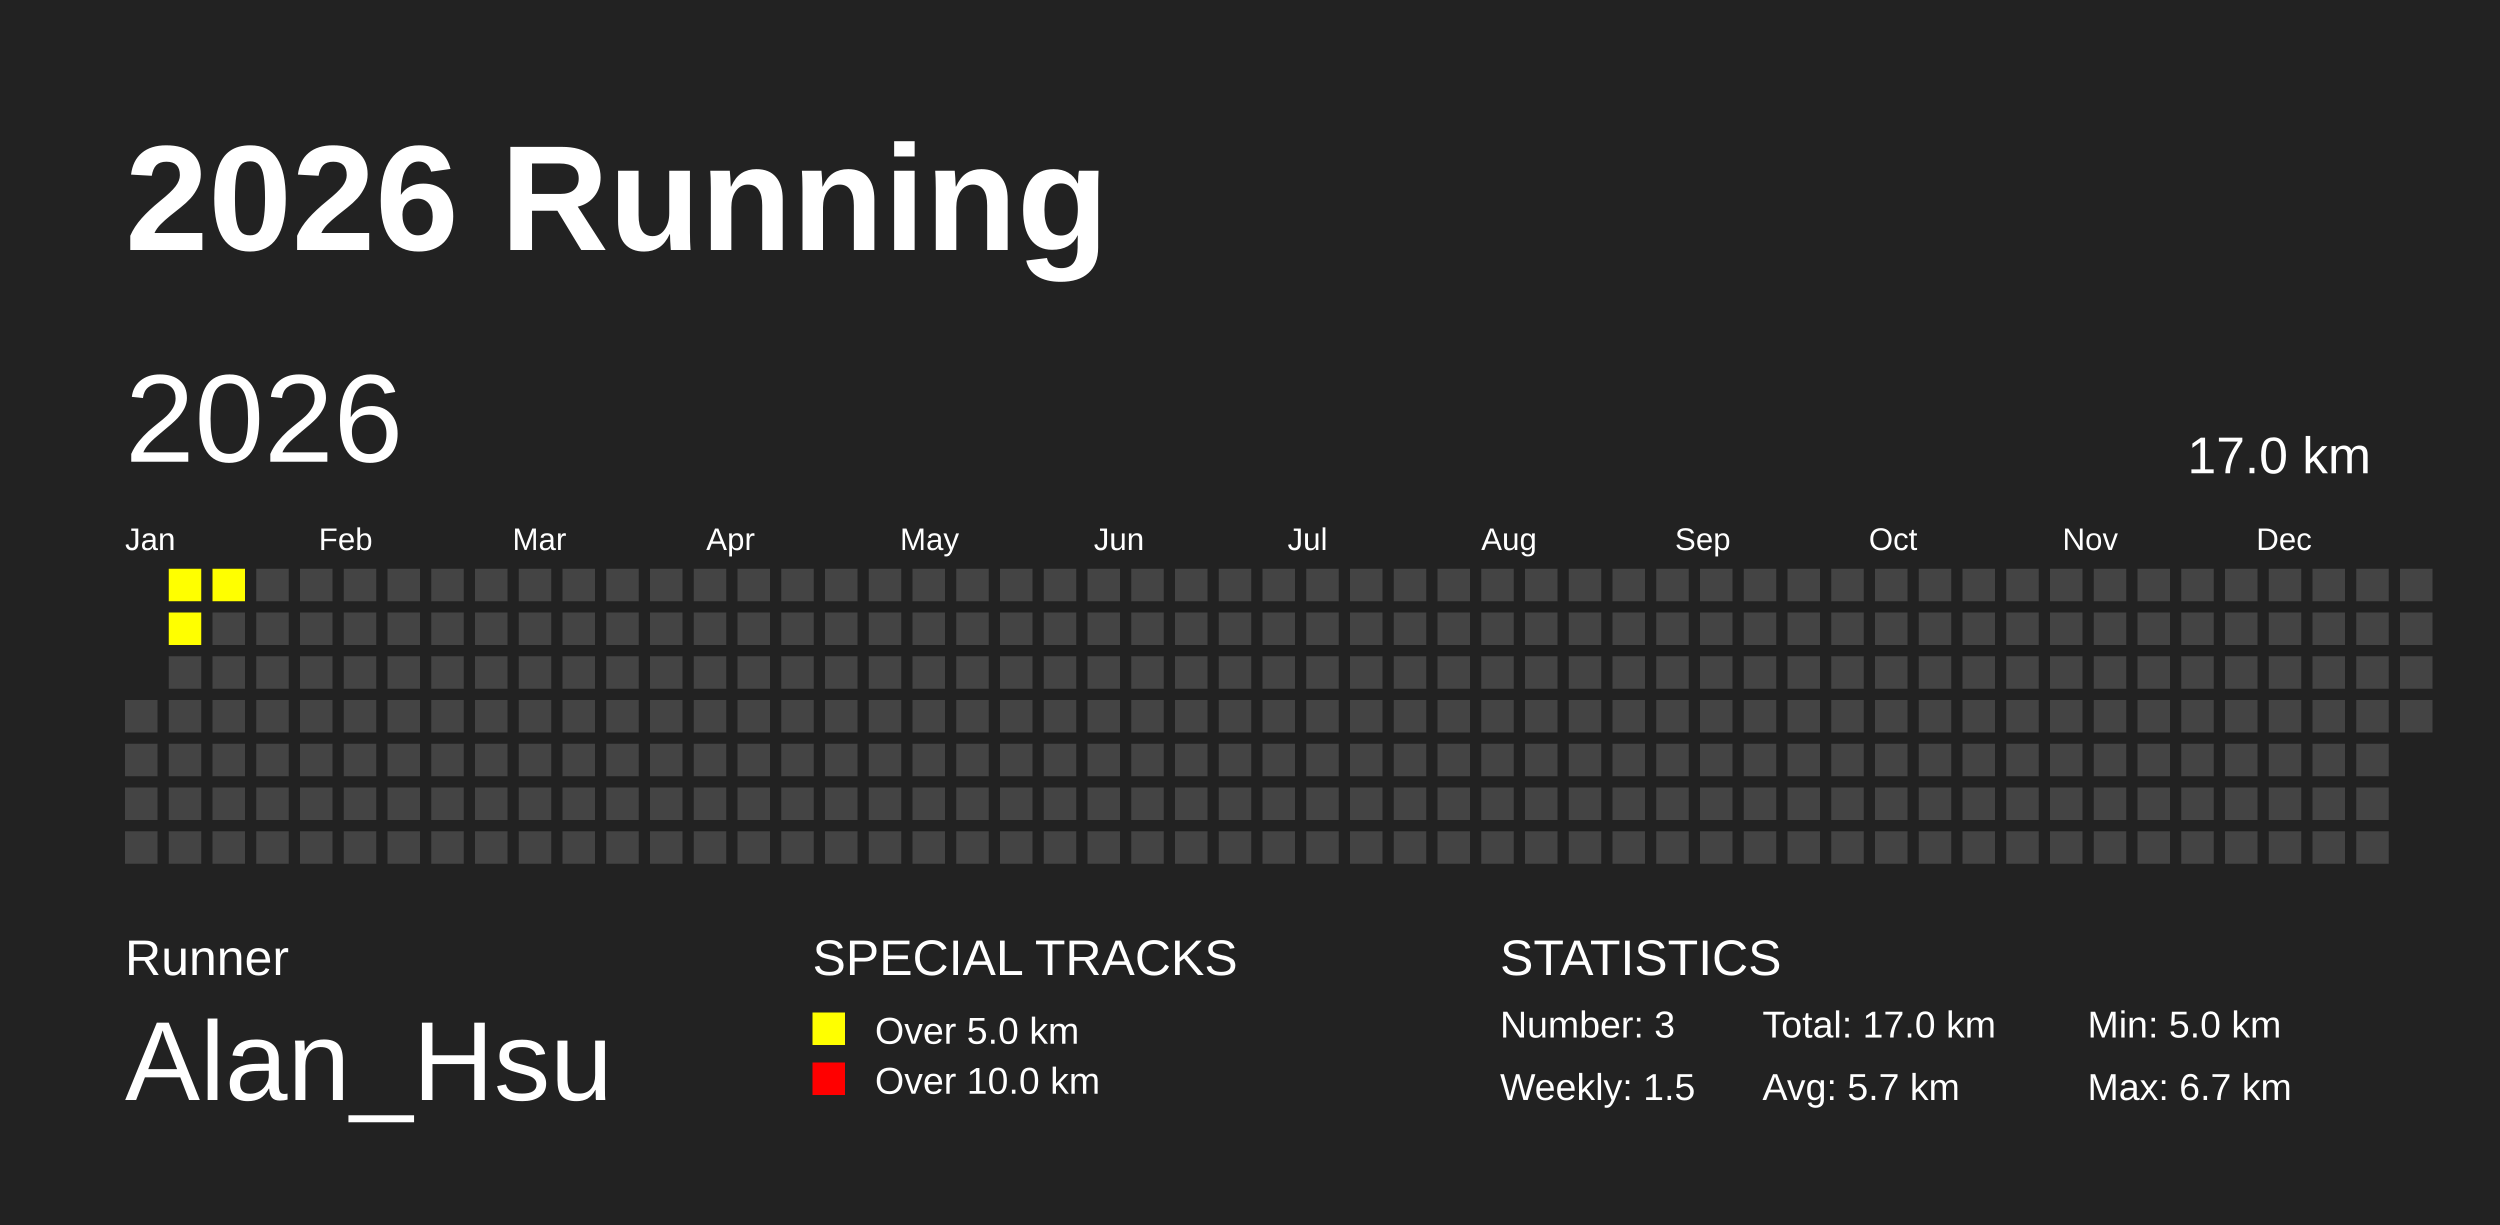
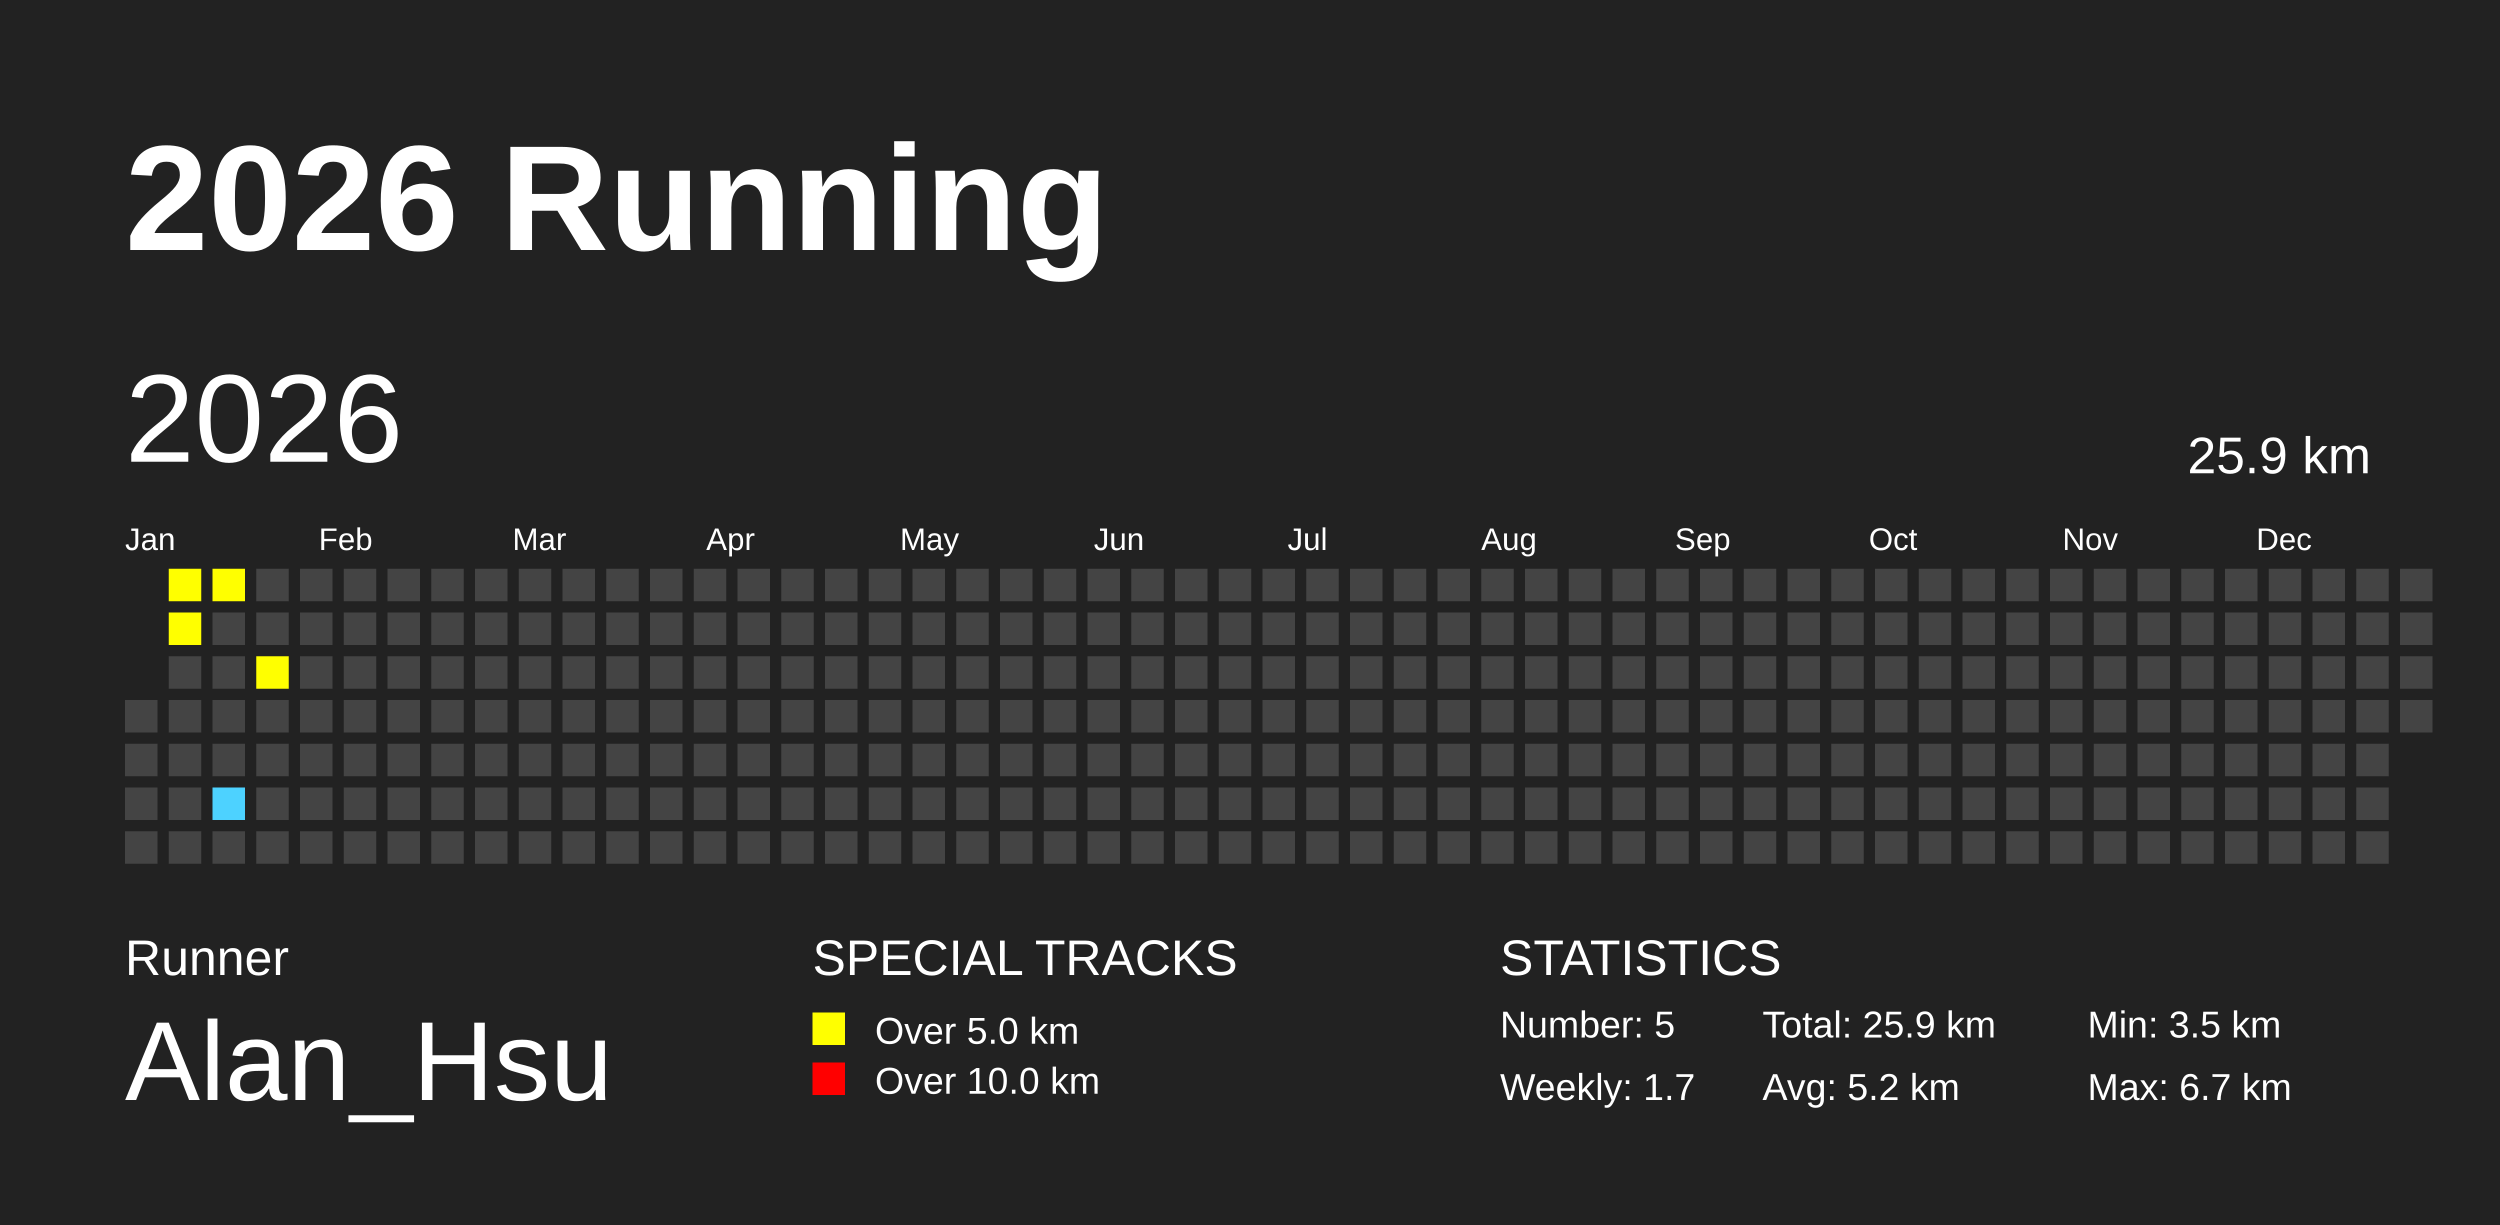
<svg xmlns="http://www.w3.org/2000/svg" baseProfile="full" height="98mm" version="1.1" viewBox="0,0,200,98" width="200mm">
  <defs />
  <rect fill="#222222" height="98" width="200" x="0" y="0" />
  <text fill="#FFFFFF" style="font-size:12px; font-family:Arial; font-weight:bold;" x="10" y="20">2026 Running</text>
  <text fill="#FFFFFF" style="font-size:4px; font-family:Arial" x="10" y="78">Runner</text>
  <text fill="#FFFFFF" style="font-size:9px; font-family:Arial" x="10" y="88">Alan_Hsu</text>
  <text fill="#FFFFFF" style="font-size:4px; font-family:Arial" x="65" y="78">SPECIAL TRACKS</text>
  <rect fill="yellow" height="2.6" width="2.6" x="65" y="81" />
  <text fill="#FFFFFF" style="font-size:3px; font-family:Arial" x="70" y="83.5">Over 5.0 km</text>
  <rect fill="red" height="2.6" width="2.6" x="65" y="85" />
  <text fill="#FFFFFF" style="font-size:3px; font-family:Arial" x="70" y="87.5">Over 10.0 km</text>
  <text fill="#FFFFFF" style="font-size:4px; font-family:Arial" x="120" y="78">STATISTICS</text>
-   <text fill="#FFFFFF" style="font-size:3px; font-family:Arial" x="120" y="83">Number: 3</text>
-   <text fill="#FFFFFF" style="font-size:3px; font-family:Arial" x="120" y="88">Weekly: 1.5</text>
-   <text fill="#FFFFFF" style="font-size:3px; font-family:Arial" x="141" y="83">Total: 17.0 km</text>
-   <text fill="#FFFFFF" style="font-size:3px; font-family:Arial" x="141" y="88">Avg: 5.7 km</text>
-   <text fill="#FFFFFF" style="font-size:3px; font-family:Arial" x="167" y="83">Min: 5.0 km</text>
+   <text fill="#FFFFFF" style="font-size:3px; font-family:Arial" x="120" y="83">Number: 5</text>
+   <text fill="#FFFFFF" style="font-size:3px; font-family:Arial" x="120" y="88">Weekly: 1.7</text>
+   <text fill="#FFFFFF" style="font-size:3px; font-family:Arial" x="141" y="83">Total: 25.9 km</text>
+   <text fill="#FFFFFF" style="font-size:3px; font-family:Arial" x="141" y="88">Avg: 5.2 km</text>
+   <text fill="#FFFFFF" style="font-size:3px; font-family:Arial" x="167" y="83">Min: 3.5 km</text>
  <text fill="#FFFFFF" style="font-size:3px; font-family:Arial" x="167" y="88">Max: 6.7 km</text>
  <text dominant-baseline="hanging" fill="#FFFFFF" style="font-size:10.0px; font-family:Arial;" x="10" y="30">2026</text>
-   <text dominant-baseline="hanging" fill="#FFFFFF" style="font-size:4.125px; font-family:Arial;" x="175" y="35">17.0 km</text>
+   <text dominant-baseline="hanging" fill="#FFFFFF" style="font-size:4.125px; font-family:Arial;" x="175" y="35">25.9 km</text>
  <text fill="#FFFFFF" style="font-size:2.5px; font-family:Arial" x="10.0" y="44">Jan</text>
  <text fill="#FFFFFF" style="font-size:2.5px; font-family:Arial" x="25.5" y="44">Feb</text>
  <text fill="#FFFFFF" style="font-size:2.5px; font-family:Arial" x="41.0" y="44">Mar</text>
  <text fill="#FFFFFF" style="font-size:2.5px; font-family:Arial" x="56.5" y="44">Apr</text>
  <text fill="#FFFFFF" style="font-size:2.5px; font-family:Arial" x="72.0" y="44">May</text>
  <text fill="#FFFFFF" style="font-size:2.5px; font-family:Arial" x="87.5" y="44">Jun</text>
  <text fill="#FFFFFF" style="font-size:2.5px; font-family:Arial" x="103.0" y="44">Jul</text>
  <text fill="#FFFFFF" style="font-size:2.5px; font-family:Arial" x="118.5" y="44">Aug</text>
  <text fill="#FFFFFF" style="font-size:2.5px; font-family:Arial" x="134.0" y="44">Sep</text>
  <text fill="#FFFFFF" style="font-size:2.5px; font-family:Arial" x="149.5" y="44">Oct</text>
  <text fill="#FFFFFF" style="font-size:2.5px; font-family:Arial" x="165.0" y="44">Nov</text>
  <text fill="#FFFFFF" style="font-size:2.5px; font-family:Arial" x="180.5" y="44">Dec</text>
  <rect fill="#444444" height="2.6" width="2.6" x="10.0" y="56.0" />
  <rect fill="#444444" height="2.6" width="2.6" x="10.0" y="59.5" />
  <rect fill="#444444" height="2.6" width="2.6" x="10.0" y="63.0" />
  <rect fill="#444444" height="2.6" width="2.6" x="10.0" y="66.5" />
  <rect fill="yellow" height="2.6" width="2.6" x="13.5" y="45.5" />
  <rect fill="yellow" height="2.6" width="2.6" x="13.5" y="49.0" />
  <rect fill="#444444" height="2.6" width="2.6" x="13.5" y="52.5" />
  <rect fill="#444444" height="2.6" width="2.6" x="13.5" y="56.0" />
  <rect fill="#444444" height="2.6" width="2.6" x="13.5" y="59.5" />
  <rect fill="#444444" height="2.6" width="2.6" x="13.5" y="63.0" />
  <rect fill="#444444" height="2.6" width="2.6" x="13.5" y="66.5" />
  <rect fill="yellow" height="2.6" width="2.6" x="17.0" y="45.5" />
  <rect fill="#444444" height="2.6" width="2.6" x="17.0" y="49.0" />
  <rect fill="#444444" height="2.6" width="2.6" x="17.0" y="52.5" />
  <rect fill="#444444" height="2.6" width="2.6" x="17.0" y="56.0" />
  <rect fill="#444444" height="2.6" width="2.6" x="17.0" y="59.5" />
-   <rect fill="#444444" height="2.6" width="2.6" x="17.0" y="63.0" />
+   <rect fill="#4DD2FF" height="2.6" width="2.6" x="17.0" y="63.0" />
  <rect fill="#444444" height="2.6" width="2.6" x="17.0" y="66.5" />
  <rect fill="#444444" height="2.6" width="2.6" x="20.5" y="45.5" />
  <rect fill="#444444" height="2.6" width="2.6" x="20.5" y="49.0" />
-   <rect fill="#444444" height="2.6" width="2.6" x="20.5" y="52.5" />
+   <rect fill="yellow" height="2.6" width="2.6" x="20.5" y="52.5" />
  <rect fill="#444444" height="2.6" width="2.6" x="20.5" y="56.0" />
  <rect fill="#444444" height="2.6" width="2.6" x="20.5" y="59.5" />
  <rect fill="#444444" height="2.6" width="2.6" x="20.5" y="63.0" />
  <rect fill="#444444" height="2.6" width="2.6" x="20.5" y="66.5" />
  <rect fill="#444444" height="2.6" width="2.6" x="24.0" y="45.5" />
  <rect fill="#444444" height="2.6" width="2.6" x="24.0" y="49.0" />
  <rect fill="#444444" height="2.6" width="2.6" x="24.0" y="52.5" />
  <rect fill="#444444" height="2.6" width="2.6" x="24.0" y="56.0" />
  <rect fill="#444444" height="2.6" width="2.6" x="24.0" y="59.5" />
  <rect fill="#444444" height="2.6" width="2.6" x="24.0" y="63.0" />
  <rect fill="#444444" height="2.6" width="2.6" x="24.0" y="66.5" />
  <rect fill="#444444" height="2.6" width="2.6" x="27.5" y="45.5" />
  <rect fill="#444444" height="2.6" width="2.6" x="27.5" y="49.0" />
  <rect fill="#444444" height="2.6" width="2.6" x="27.5" y="52.5" />
  <rect fill="#444444" height="2.6" width="2.6" x="27.5" y="56.0" />
  <rect fill="#444444" height="2.6" width="2.6" x="27.5" y="59.5" />
  <rect fill="#444444" height="2.6" width="2.6" x="27.5" y="63.0" />
  <rect fill="#444444" height="2.6" width="2.6" x="27.5" y="66.5" />
  <rect fill="#444444" height="2.6" width="2.6" x="31.0" y="45.5" />
  <rect fill="#444444" height="2.6" width="2.6" x="31.0" y="49.0" />
  <rect fill="#444444" height="2.6" width="2.6" x="31.0" y="52.5" />
  <rect fill="#444444" height="2.6" width="2.6" x="31.0" y="56.0" />
  <rect fill="#444444" height="2.6" width="2.6" x="31.0" y="59.5" />
  <rect fill="#444444" height="2.6" width="2.6" x="31.0" y="63.0" />
  <rect fill="#444444" height="2.6" width="2.6" x="31.0" y="66.5" />
  <rect fill="#444444" height="2.6" width="2.6" x="34.5" y="45.5" />
  <rect fill="#444444" height="2.6" width="2.6" x="34.5" y="49.0" />
  <rect fill="#444444" height="2.6" width="2.6" x="34.5" y="52.5" />
  <rect fill="#444444" height="2.6" width="2.6" x="34.5" y="56.0" />
  <rect fill="#444444" height="2.6" width="2.6" x="34.5" y="59.5" />
  <rect fill="#444444" height="2.6" width="2.6" x="34.5" y="63.0" />
  <rect fill="#444444" height="2.6" width="2.6" x="34.5" y="66.5" />
  <rect fill="#444444" height="2.6" width="2.6" x="38.0" y="45.5" />
  <rect fill="#444444" height="2.6" width="2.6" x="38.0" y="49.0" />
  <rect fill="#444444" height="2.6" width="2.6" x="38.0" y="52.5" />
  <rect fill="#444444" height="2.6" width="2.6" x="38.0" y="56.0" />
  <rect fill="#444444" height="2.6" width="2.6" x="38.0" y="59.5" />
  <rect fill="#444444" height="2.6" width="2.6" x="38.0" y="63.0" />
  <rect fill="#444444" height="2.6" width="2.6" x="38.0" y="66.5" />
  <rect fill="#444444" height="2.6" width="2.6" x="41.5" y="45.5" />
  <rect fill="#444444" height="2.6" width="2.6" x="41.5" y="49.0" />
  <rect fill="#444444" height="2.6" width="2.6" x="41.5" y="52.5" />
  <rect fill="#444444" height="2.6" width="2.6" x="41.5" y="56.0" />
  <rect fill="#444444" height="2.6" width="2.6" x="41.5" y="59.5" />
  <rect fill="#444444" height="2.6" width="2.6" x="41.5" y="63.0" />
  <rect fill="#444444" height="2.6" width="2.6" x="41.5" y="66.5" />
  <rect fill="#444444" height="2.6" width="2.6" x="45.0" y="45.5" />
  <rect fill="#444444" height="2.6" width="2.6" x="45.0" y="49.0" />
  <rect fill="#444444" height="2.6" width="2.6" x="45.0" y="52.5" />
  <rect fill="#444444" height="2.6" width="2.6" x="45.0" y="56.0" />
  <rect fill="#444444" height="2.6" width="2.6" x="45.0" y="59.5" />
  <rect fill="#444444" height="2.6" width="2.6" x="45.0" y="63.0" />
  <rect fill="#444444" height="2.6" width="2.6" x="45.0" y="66.5" />
  <rect fill="#444444" height="2.6" width="2.6" x="48.5" y="45.5" />
  <rect fill="#444444" height="2.6" width="2.6" x="48.5" y="49.0" />
  <rect fill="#444444" height="2.6" width="2.6" x="48.5" y="52.5" />
  <rect fill="#444444" height="2.6" width="2.6" x="48.5" y="56.0" />
  <rect fill="#444444" height="2.6" width="2.6" x="48.5" y="59.5" />
  <rect fill="#444444" height="2.6" width="2.6" x="48.5" y="63.0" />
  <rect fill="#444444" height="2.6" width="2.6" x="48.5" y="66.5" />
  <rect fill="#444444" height="2.6" width="2.6" x="52.0" y="45.5" />
  <rect fill="#444444" height="2.6" width="2.6" x="52.0" y="49.0" />
  <rect fill="#444444" height="2.6" width="2.6" x="52.0" y="52.5" />
  <rect fill="#444444" height="2.6" width="2.6" x="52.0" y="56.0" />
  <rect fill="#444444" height="2.6" width="2.6" x="52.0" y="59.5" />
  <rect fill="#444444" height="2.6" width="2.6" x="52.0" y="63.0" />
  <rect fill="#444444" height="2.6" width="2.6" x="52.0" y="66.5" />
  <rect fill="#444444" height="2.6" width="2.6" x="55.5" y="45.5" />
  <rect fill="#444444" height="2.6" width="2.6" x="55.5" y="49.0" />
  <rect fill="#444444" height="2.6" width="2.6" x="55.5" y="52.5" />
  <rect fill="#444444" height="2.6" width="2.6" x="55.5" y="56.0" />
  <rect fill="#444444" height="2.6" width="2.6" x="55.5" y="59.5" />
  <rect fill="#444444" height="2.6" width="2.6" x="55.5" y="63.0" />
  <rect fill="#444444" height="2.6" width="2.6" x="55.5" y="66.5" />
  <rect fill="#444444" height="2.6" width="2.6" x="59.0" y="45.5" />
  <rect fill="#444444" height="2.6" width="2.6" x="59.0" y="49.0" />
  <rect fill="#444444" height="2.6" width="2.6" x="59.0" y="52.5" />
  <rect fill="#444444" height="2.6" width="2.6" x="59.0" y="56.0" />
  <rect fill="#444444" height="2.6" width="2.6" x="59.0" y="59.5" />
  <rect fill="#444444" height="2.6" width="2.6" x="59.0" y="63.0" />
  <rect fill="#444444" height="2.6" width="2.6" x="59.0" y="66.5" />
  <rect fill="#444444" height="2.6" width="2.6" x="62.5" y="45.5" />
  <rect fill="#444444" height="2.6" width="2.6" x="62.5" y="49.0" />
  <rect fill="#444444" height="2.6" width="2.6" x="62.5" y="52.5" />
  <rect fill="#444444" height="2.6" width="2.6" x="62.5" y="56.0" />
  <rect fill="#444444" height="2.6" width="2.6" x="62.5" y="59.5" />
  <rect fill="#444444" height="2.6" width="2.6" x="62.5" y="63.0" />
  <rect fill="#444444" height="2.6" width="2.6" x="62.5" y="66.5" />
  <rect fill="#444444" height="2.6" width="2.6" x="66.0" y="45.5" />
  <rect fill="#444444" height="2.6" width="2.6" x="66.0" y="49.0" />
  <rect fill="#444444" height="2.6" width="2.6" x="66.0" y="52.5" />
  <rect fill="#444444" height="2.6" width="2.6" x="66.0" y="56.0" />
  <rect fill="#444444" height="2.6" width="2.6" x="66.0" y="59.5" />
  <rect fill="#444444" height="2.6" width="2.6" x="66.0" y="63.0" />
  <rect fill="#444444" height="2.6" width="2.6" x="66.0" y="66.5" />
  <rect fill="#444444" height="2.6" width="2.6" x="69.5" y="45.5" />
  <rect fill="#444444" height="2.6" width="2.6" x="69.5" y="49.0" />
  <rect fill="#444444" height="2.6" width="2.6" x="69.5" y="52.5" />
  <rect fill="#444444" height="2.6" width="2.6" x="69.5" y="56.0" />
  <rect fill="#444444" height="2.6" width="2.6" x="69.5" y="59.5" />
  <rect fill="#444444" height="2.6" width="2.6" x="69.5" y="63.0" />
  <rect fill="#444444" height="2.6" width="2.6" x="69.5" y="66.5" />
  <rect fill="#444444" height="2.6" width="2.6" x="73.0" y="45.5" />
  <rect fill="#444444" height="2.6" width="2.6" x="73.0" y="49.0" />
  <rect fill="#444444" height="2.6" width="2.6" x="73.0" y="52.5" />
  <rect fill="#444444" height="2.6" width="2.6" x="73.0" y="56.0" />
  <rect fill="#444444" height="2.6" width="2.6" x="73.0" y="59.5" />
  <rect fill="#444444" height="2.6" width="2.6" x="73.0" y="63.0" />
  <rect fill="#444444" height="2.6" width="2.6" x="73.0" y="66.5" />
  <rect fill="#444444" height="2.6" width="2.6" x="76.5" y="45.5" />
  <rect fill="#444444" height="2.6" width="2.6" x="76.5" y="49.0" />
  <rect fill="#444444" height="2.6" width="2.6" x="76.5" y="52.5" />
  <rect fill="#444444" height="2.6" width="2.6" x="76.5" y="56.0" />
  <rect fill="#444444" height="2.6" width="2.6" x="76.5" y="59.5" />
  <rect fill="#444444" height="2.6" width="2.6" x="76.5" y="63.0" />
  <rect fill="#444444" height="2.6" width="2.6" x="76.5" y="66.5" />
  <rect fill="#444444" height="2.6" width="2.6" x="80.0" y="45.5" />
  <rect fill="#444444" height="2.6" width="2.6" x="80.0" y="49.0" />
  <rect fill="#444444" height="2.6" width="2.6" x="80.0" y="52.5" />
  <rect fill="#444444" height="2.6" width="2.6" x="80.0" y="56.0" />
  <rect fill="#444444" height="2.6" width="2.6" x="80.0" y="59.5" />
  <rect fill="#444444" height="2.6" width="2.6" x="80.0" y="63.0" />
  <rect fill="#444444" height="2.6" width="2.6" x="80.0" y="66.5" />
  <rect fill="#444444" height="2.6" width="2.6" x="83.5" y="45.5" />
  <rect fill="#444444" height="2.6" width="2.6" x="83.5" y="49.0" />
  <rect fill="#444444" height="2.6" width="2.6" x="83.5" y="52.5" />
  <rect fill="#444444" height="2.6" width="2.6" x="83.5" y="56.0" />
  <rect fill="#444444" height="2.6" width="2.6" x="83.5" y="59.5" />
  <rect fill="#444444" height="2.6" width="2.6" x="83.5" y="63.0" />
  <rect fill="#444444" height="2.6" width="2.6" x="83.5" y="66.5" />
  <rect fill="#444444" height="2.6" width="2.6" x="87.0" y="45.5" />
  <rect fill="#444444" height="2.6" width="2.6" x="87.0" y="49.0" />
  <rect fill="#444444" height="2.6" width="2.6" x="87.0" y="52.5" />
  <rect fill="#444444" height="2.6" width="2.6" x="87.0" y="56.0" />
  <rect fill="#444444" height="2.6" width="2.6" x="87.0" y="59.5" />
  <rect fill="#444444" height="2.6" width="2.6" x="87.0" y="63.0" />
  <rect fill="#444444" height="2.6" width="2.6" x="87.0" y="66.5" />
  <rect fill="#444444" height="2.6" width="2.6" x="90.5" y="45.5" />
  <rect fill="#444444" height="2.6" width="2.6" x="90.5" y="49.0" />
  <rect fill="#444444" height="2.6" width="2.6" x="90.5" y="52.5" />
  <rect fill="#444444" height="2.6" width="2.6" x="90.5" y="56.0" />
  <rect fill="#444444" height="2.6" width="2.6" x="90.5" y="59.5" />
  <rect fill="#444444" height="2.6" width="2.6" x="90.5" y="63.0" />
  <rect fill="#444444" height="2.6" width="2.6" x="90.5" y="66.5" />
  <rect fill="#444444" height="2.6" width="2.6" x="94.0" y="45.5" />
  <rect fill="#444444" height="2.6" width="2.6" x="94.0" y="49.0" />
  <rect fill="#444444" height="2.6" width="2.6" x="94.0" y="52.5" />
  <rect fill="#444444" height="2.6" width="2.6" x="94.0" y="56.0" />
  <rect fill="#444444" height="2.6" width="2.6" x="94.0" y="59.5" />
  <rect fill="#444444" height="2.6" width="2.6" x="94.0" y="63.0" />
  <rect fill="#444444" height="2.6" width="2.6" x="94.0" y="66.5" />
  <rect fill="#444444" height="2.6" width="2.6" x="97.5" y="45.5" />
  <rect fill="#444444" height="2.6" width="2.6" x="97.5" y="49.0" />
  <rect fill="#444444" height="2.6" width="2.6" x="97.5" y="52.5" />
  <rect fill="#444444" height="2.6" width="2.6" x="97.5" y="56.0" />
  <rect fill="#444444" height="2.6" width="2.6" x="97.5" y="59.5" />
  <rect fill="#444444" height="2.6" width="2.6" x="97.5" y="63.0" />
  <rect fill="#444444" height="2.6" width="2.6" x="97.5" y="66.5" />
  <rect fill="#444444" height="2.6" width="2.6" x="101.0" y="45.5" />
  <rect fill="#444444" height="2.6" width="2.6" x="101.0" y="49.0" />
  <rect fill="#444444" height="2.6" width="2.6" x="101.0" y="52.5" />
  <rect fill="#444444" height="2.6" width="2.6" x="101.0" y="56.0" />
  <rect fill="#444444" height="2.6" width="2.6" x="101.0" y="59.5" />
  <rect fill="#444444" height="2.6" width="2.6" x="101.0" y="63.0" />
  <rect fill="#444444" height="2.6" width="2.6" x="101.0" y="66.5" />
  <rect fill="#444444" height="2.6" width="2.6" x="104.5" y="45.5" />
  <rect fill="#444444" height="2.6" width="2.6" x="104.5" y="49.0" />
  <rect fill="#444444" height="2.6" width="2.6" x="104.5" y="52.5" />
  <rect fill="#444444" height="2.6" width="2.6" x="104.5" y="56.0" />
  <rect fill="#444444" height="2.6" width="2.6" x="104.5" y="59.5" />
  <rect fill="#444444" height="2.6" width="2.6" x="104.5" y="63.0" />
  <rect fill="#444444" height="2.6" width="2.6" x="104.5" y="66.5" />
  <rect fill="#444444" height="2.6" width="2.6" x="108.0" y="45.5" />
  <rect fill="#444444" height="2.6" width="2.6" x="108.0" y="49.0" />
  <rect fill="#444444" height="2.6" width="2.6" x="108.0" y="52.5" />
  <rect fill="#444444" height="2.6" width="2.6" x="108.0" y="56.0" />
  <rect fill="#444444" height="2.6" width="2.6" x="108.0" y="59.5" />
  <rect fill="#444444" height="2.6" width="2.6" x="108.0" y="63.0" />
  <rect fill="#444444" height="2.6" width="2.6" x="108.0" y="66.5" />
  <rect fill="#444444" height="2.6" width="2.6" x="111.5" y="45.5" />
  <rect fill="#444444" height="2.6" width="2.6" x="111.5" y="49.0" />
  <rect fill="#444444" height="2.6" width="2.6" x="111.5" y="52.5" />
  <rect fill="#444444" height="2.6" width="2.6" x="111.5" y="56.0" />
  <rect fill="#444444" height="2.6" width="2.6" x="111.5" y="59.5" />
  <rect fill="#444444" height="2.6" width="2.6" x="111.5" y="63.0" />
  <rect fill="#444444" height="2.6" width="2.6" x="111.5" y="66.5" />
  <rect fill="#444444" height="2.6" width="2.6" x="115.0" y="45.5" />
  <rect fill="#444444" height="2.6" width="2.6" x="115.0" y="49.0" />
  <rect fill="#444444" height="2.6" width="2.6" x="115.0" y="52.5" />
  <rect fill="#444444" height="2.6" width="2.6" x="115.0" y="56.0" />
  <rect fill="#444444" height="2.6" width="2.6" x="115.0" y="59.5" />
  <rect fill="#444444" height="2.6" width="2.6" x="115.0" y="63.0" />
  <rect fill="#444444" height="2.6" width="2.6" x="115.0" y="66.5" />
  <rect fill="#444444" height="2.6" width="2.6" x="118.5" y="45.5" />
  <rect fill="#444444" height="2.6" width="2.6" x="118.5" y="49.0" />
  <rect fill="#444444" height="2.6" width="2.6" x="118.5" y="52.5" />
  <rect fill="#444444" height="2.6" width="2.6" x="118.5" y="56.0" />
  <rect fill="#444444" height="2.6" width="2.6" x="118.5" y="59.5" />
  <rect fill="#444444" height="2.6" width="2.6" x="118.5" y="63.0" />
  <rect fill="#444444" height="2.6" width="2.6" x="118.5" y="66.5" />
  <rect fill="#444444" height="2.6" width="2.6" x="122.0" y="45.5" />
  <rect fill="#444444" height="2.6" width="2.6" x="122.0" y="49.0" />
  <rect fill="#444444" height="2.6" width="2.6" x="122.0" y="52.5" />
  <rect fill="#444444" height="2.6" width="2.6" x="122.0" y="56.0" />
  <rect fill="#444444" height="2.6" width="2.6" x="122.0" y="59.5" />
  <rect fill="#444444" height="2.6" width="2.6" x="122.0" y="63.0" />
  <rect fill="#444444" height="2.6" width="2.6" x="122.0" y="66.5" />
  <rect fill="#444444" height="2.6" width="2.6" x="125.5" y="45.5" />
  <rect fill="#444444" height="2.6" width="2.6" x="125.5" y="49.0" />
  <rect fill="#444444" height="2.6" width="2.6" x="125.5" y="52.5" />
  <rect fill="#444444" height="2.6" width="2.6" x="125.5" y="56.0" />
  <rect fill="#444444" height="2.6" width="2.6" x="125.5" y="59.5" />
  <rect fill="#444444" height="2.6" width="2.6" x="125.5" y="63.0" />
  <rect fill="#444444" height="2.6" width="2.6" x="125.5" y="66.5" />
  <rect fill="#444444" height="2.6" width="2.6" x="129.0" y="45.5" />
  <rect fill="#444444" height="2.6" width="2.6" x="129.0" y="49.0" />
  <rect fill="#444444" height="2.6" width="2.6" x="129.0" y="52.5" />
  <rect fill="#444444" height="2.6" width="2.6" x="129.0" y="56.0" />
  <rect fill="#444444" height="2.6" width="2.6" x="129.0" y="59.5" />
  <rect fill="#444444" height="2.6" width="2.6" x="129.0" y="63.0" />
  <rect fill="#444444" height="2.6" width="2.6" x="129.0" y="66.5" />
  <rect fill="#444444" height="2.6" width="2.6" x="132.5" y="45.5" />
  <rect fill="#444444" height="2.6" width="2.6" x="132.5" y="49.0" />
  <rect fill="#444444" height="2.6" width="2.6" x="132.5" y="52.5" />
  <rect fill="#444444" height="2.6" width="2.6" x="132.5" y="56.0" />
  <rect fill="#444444" height="2.6" width="2.6" x="132.5" y="59.5" />
  <rect fill="#444444" height="2.6" width="2.6" x="132.5" y="63.0" />
  <rect fill="#444444" height="2.6" width="2.6" x="132.5" y="66.5" />
  <rect fill="#444444" height="2.6" width="2.6" x="136.0" y="45.5" />
  <rect fill="#444444" height="2.6" width="2.6" x="136.0" y="49.0" />
  <rect fill="#444444" height="2.6" width="2.6" x="136.0" y="52.5" />
  <rect fill="#444444" height="2.6" width="2.6" x="136.0" y="56.0" />
  <rect fill="#444444" height="2.6" width="2.6" x="136.0" y="59.5" />
  <rect fill="#444444" height="2.6" width="2.6" x="136.0" y="63.0" />
  <rect fill="#444444" height="2.6" width="2.6" x="136.0" y="66.5" />
  <rect fill="#444444" height="2.6" width="2.6" x="139.5" y="45.5" />
  <rect fill="#444444" height="2.6" width="2.6" x="139.5" y="49.0" />
  <rect fill="#444444" height="2.6" width="2.6" x="139.5" y="52.5" />
  <rect fill="#444444" height="2.6" width="2.6" x="139.5" y="56.0" />
  <rect fill="#444444" height="2.6" width="2.6" x="139.5" y="59.5" />
  <rect fill="#444444" height="2.6" width="2.6" x="139.5" y="63.0" />
  <rect fill="#444444" height="2.6" width="2.6" x="139.5" y="66.5" />
  <rect fill="#444444" height="2.6" width="2.6" x="143.0" y="45.5" />
  <rect fill="#444444" height="2.6" width="2.6" x="143.0" y="49.0" />
  <rect fill="#444444" height="2.6" width="2.6" x="143.0" y="52.5" />
  <rect fill="#444444" height="2.6" width="2.6" x="143.0" y="56.0" />
  <rect fill="#444444" height="2.6" width="2.6" x="143.0" y="59.5" />
  <rect fill="#444444" height="2.6" width="2.6" x="143.0" y="63.0" />
  <rect fill="#444444" height="2.6" width="2.6" x="143.0" y="66.5" />
  <rect fill="#444444" height="2.6" width="2.6" x="146.5" y="45.5" />
  <rect fill="#444444" height="2.6" width="2.6" x="146.5" y="49.0" />
  <rect fill="#444444" height="2.6" width="2.6" x="146.5" y="52.5" />
  <rect fill="#444444" height="2.6" width="2.6" x="146.5" y="56.0" />
  <rect fill="#444444" height="2.6" width="2.6" x="146.5" y="59.5" />
  <rect fill="#444444" height="2.6" width="2.6" x="146.5" y="63.0" />
  <rect fill="#444444" height="2.6" width="2.6" x="146.5" y="66.5" />
  <rect fill="#444444" height="2.6" width="2.6" x="150.0" y="45.5" />
  <rect fill="#444444" height="2.6" width="2.6" x="150.0" y="49.0" />
  <rect fill="#444444" height="2.6" width="2.6" x="150.0" y="52.5" />
  <rect fill="#444444" height="2.6" width="2.6" x="150.0" y="56.0" />
  <rect fill="#444444" height="2.6" width="2.6" x="150.0" y="59.5" />
  <rect fill="#444444" height="2.6" width="2.6" x="150.0" y="63.0" />
  <rect fill="#444444" height="2.6" width="2.6" x="150.0" y="66.5" />
  <rect fill="#444444" height="2.6" width="2.6" x="153.5" y="45.5" />
  <rect fill="#444444" height="2.6" width="2.6" x="153.5" y="49.0" />
  <rect fill="#444444" height="2.6" width="2.6" x="153.5" y="52.5" />
  <rect fill="#444444" height="2.6" width="2.6" x="153.5" y="56.0" />
  <rect fill="#444444" height="2.6" width="2.6" x="153.5" y="59.5" />
  <rect fill="#444444" height="2.6" width="2.6" x="153.5" y="63.0" />
  <rect fill="#444444" height="2.6" width="2.6" x="153.5" y="66.5" />
  <rect fill="#444444" height="2.6" width="2.6" x="157.0" y="45.5" />
  <rect fill="#444444" height="2.6" width="2.6" x="157.0" y="49.0" />
  <rect fill="#444444" height="2.6" width="2.6" x="157.0" y="52.5" />
  <rect fill="#444444" height="2.6" width="2.6" x="157.0" y="56.0" />
  <rect fill="#444444" height="2.6" width="2.6" x="157.0" y="59.5" />
  <rect fill="#444444" height="2.6" width="2.6" x="157.0" y="63.0" />
  <rect fill="#444444" height="2.6" width="2.6" x="157.0" y="66.5" />
  <rect fill="#444444" height="2.6" width="2.6" x="160.5" y="45.5" />
  <rect fill="#444444" height="2.6" width="2.6" x="160.5" y="49.0" />
  <rect fill="#444444" height="2.6" width="2.6" x="160.5" y="52.5" />
  <rect fill="#444444" height="2.6" width="2.6" x="160.5" y="56.0" />
  <rect fill="#444444" height="2.6" width="2.6" x="160.5" y="59.5" />
  <rect fill="#444444" height="2.6" width="2.6" x="160.5" y="63.0" />
  <rect fill="#444444" height="2.6" width="2.6" x="160.5" y="66.5" />
  <rect fill="#444444" height="2.6" width="2.6" x="164.0" y="45.5" />
  <rect fill="#444444" height="2.6" width="2.6" x="164.0" y="49.0" />
  <rect fill="#444444" height="2.6" width="2.6" x="164.0" y="52.5" />
  <rect fill="#444444" height="2.6" width="2.6" x="164.0" y="56.0" />
  <rect fill="#444444" height="2.6" width="2.6" x="164.0" y="59.5" />
  <rect fill="#444444" height="2.6" width="2.6" x="164.0" y="63.0" />
  <rect fill="#444444" height="2.6" width="2.6" x="164.0" y="66.5" />
  <rect fill="#444444" height="2.6" width="2.6" x="167.5" y="45.5" />
  <rect fill="#444444" height="2.6" width="2.6" x="167.5" y="49.0" />
  <rect fill="#444444" height="2.6" width="2.6" x="167.5" y="52.5" />
  <rect fill="#444444" height="2.6" width="2.6" x="167.5" y="56.0" />
  <rect fill="#444444" height="2.6" width="2.6" x="167.5" y="59.5" />
  <rect fill="#444444" height="2.6" width="2.6" x="167.5" y="63.0" />
  <rect fill="#444444" height="2.6" width="2.6" x="167.5" y="66.5" />
  <rect fill="#444444" height="2.6" width="2.6" x="171.0" y="45.5" />
  <rect fill="#444444" height="2.6" width="2.6" x="171.0" y="49.0" />
  <rect fill="#444444" height="2.6" width="2.6" x="171.0" y="52.5" />
  <rect fill="#444444" height="2.6" width="2.6" x="171.0" y="56.0" />
  <rect fill="#444444" height="2.6" width="2.6" x="171.0" y="59.5" />
  <rect fill="#444444" height="2.6" width="2.6" x="171.0" y="63.0" />
  <rect fill="#444444" height="2.6" width="2.6" x="171.0" y="66.5" />
  <rect fill="#444444" height="2.6" width="2.6" x="174.5" y="45.5" />
  <rect fill="#444444" height="2.6" width="2.6" x="174.5" y="49.0" />
  <rect fill="#444444" height="2.6" width="2.6" x="174.5" y="52.5" />
  <rect fill="#444444" height="2.6" width="2.6" x="174.5" y="56.0" />
  <rect fill="#444444" height="2.6" width="2.6" x="174.5" y="59.5" />
  <rect fill="#444444" height="2.6" width="2.6" x="174.5" y="63.0" />
  <rect fill="#444444" height="2.6" width="2.6" x="174.5" y="66.5" />
  <rect fill="#444444" height="2.6" width="2.6" x="178.0" y="45.5" />
  <rect fill="#444444" height="2.6" width="2.6" x="178.0" y="49.0" />
  <rect fill="#444444" height="2.6" width="2.6" x="178.0" y="52.5" />
  <rect fill="#444444" height="2.6" width="2.6" x="178.0" y="56.0" />
  <rect fill="#444444" height="2.6" width="2.6" x="178.0" y="59.5" />
  <rect fill="#444444" height="2.6" width="2.6" x="178.0" y="63.0" />
  <rect fill="#444444" height="2.6" width="2.6" x="178.0" y="66.5" />
  <rect fill="#444444" height="2.6" width="2.6" x="181.5" y="45.5" />
  <rect fill="#444444" height="2.6" width="2.6" x="181.5" y="49.0" />
  <rect fill="#444444" height="2.6" width="2.6" x="181.5" y="52.5" />
  <rect fill="#444444" height="2.6" width="2.6" x="181.5" y="56.0" />
  <rect fill="#444444" height="2.6" width="2.6" x="181.5" y="59.5" />
  <rect fill="#444444" height="2.6" width="2.6" x="181.5" y="63.0" />
  <rect fill="#444444" height="2.6" width="2.6" x="181.5" y="66.5" />
  <rect fill="#444444" height="2.6" width="2.6" x="185.0" y="45.5" />
  <rect fill="#444444" height="2.6" width="2.6" x="185.0" y="49.0" />
  <rect fill="#444444" height="2.6" width="2.6" x="185.0" y="52.5" />
  <rect fill="#444444" height="2.6" width="2.6" x="185.0" y="56.0" />
  <rect fill="#444444" height="2.6" width="2.6" x="185.0" y="59.5" />
  <rect fill="#444444" height="2.6" width="2.6" x="185.0" y="63.0" />
  <rect fill="#444444" height="2.6" width="2.6" x="185.0" y="66.5" />
  <rect fill="#444444" height="2.6" width="2.6" x="188.5" y="45.5" />
  <rect fill="#444444" height="2.6" width="2.6" x="188.5" y="49.0" />
  <rect fill="#444444" height="2.6" width="2.6" x="188.5" y="52.5" />
  <rect fill="#444444" height="2.6" width="2.6" x="188.5" y="56.0" />
  <rect fill="#444444" height="2.6" width="2.6" x="188.5" y="59.5" />
  <rect fill="#444444" height="2.6" width="2.6" x="188.5" y="63.0" />
  <rect fill="#444444" height="2.6" width="2.6" x="188.5" y="66.5" />
  <rect fill="#444444" height="2.6" width="2.6" x="192.0" y="45.5" />
  <rect fill="#444444" height="2.6" width="2.6" x="192.0" y="49.0" />
  <rect fill="#444444" height="2.6" width="2.6" x="192.0" y="52.5" />
  <rect fill="#444444" height="2.6" width="2.6" x="192.0" y="56.0" />
</svg>
